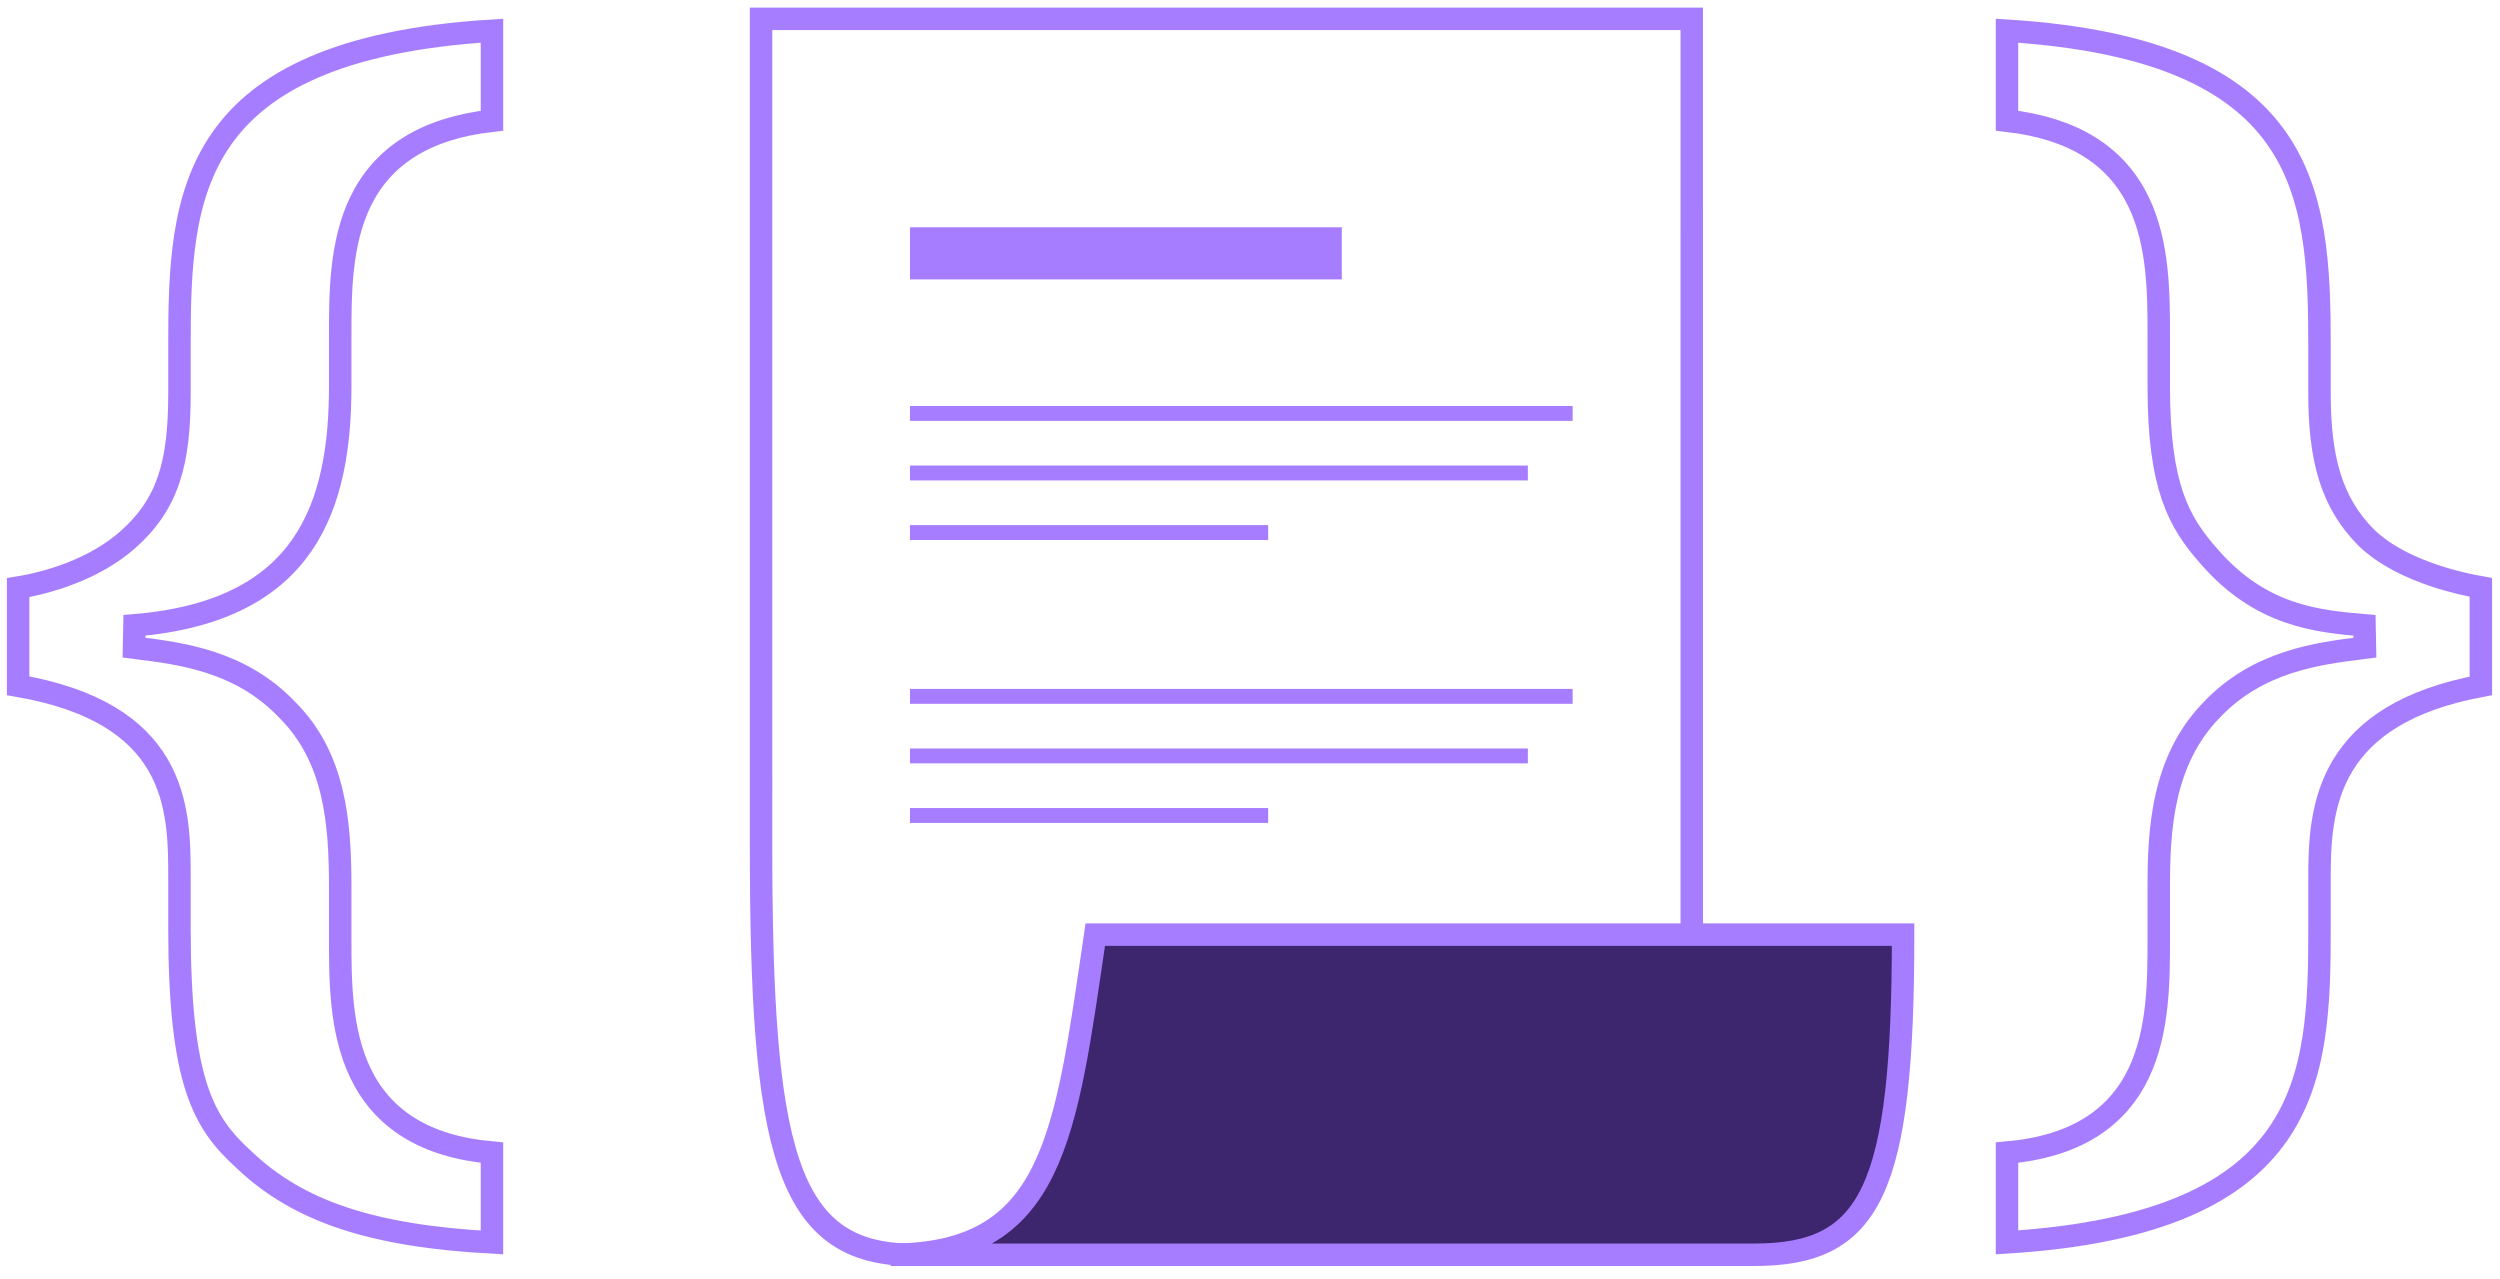
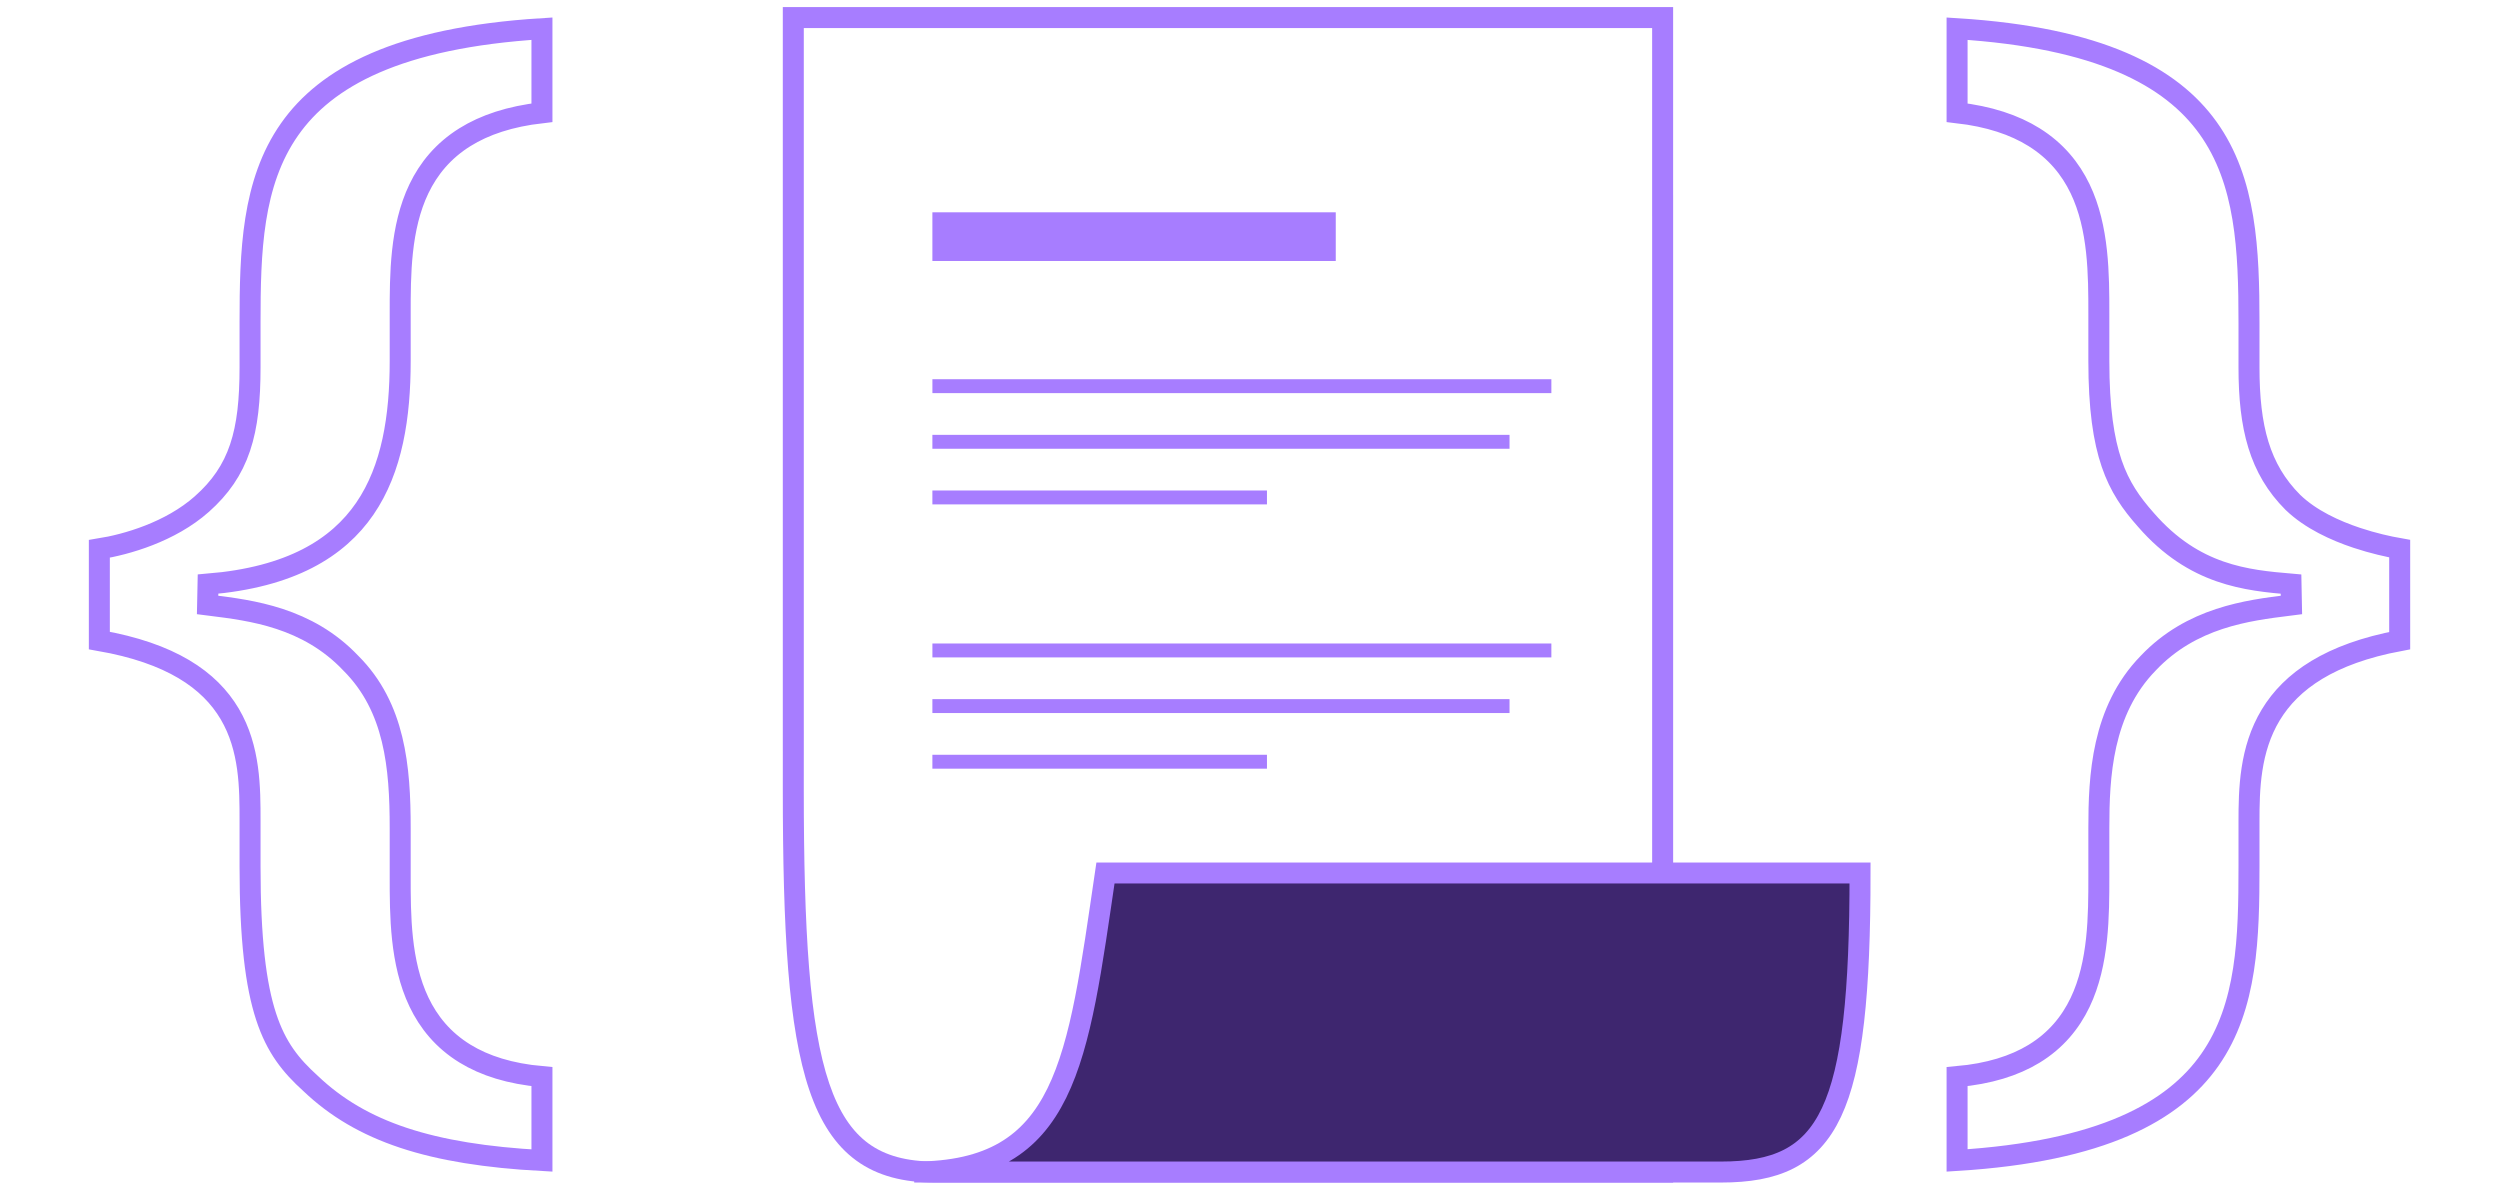
- <svg xmlns="http://www.w3.org/2000/svg" width="178" height="91" viewBox="0 0 178 91" fill="none">
+ <svg xmlns="http://www.w3.org/2000/svg" width="178" height="85" viewBox="0 0 178 91" fill="none">
  <path d="M9.1 38.428L9.102 38.426C10.509 37.176 11.446 35.821 12.018 34.118C12.582 32.44 12.778 30.465 12.778 28.001V24.595C12.778 19.203 12.921 13.943 15.796 9.852C18.562 5.914 24.017 2.87 35.028 2.186V8.593C32.587 8.872 30.663 9.518 29.158 10.457C27.497 11.492 26.387 12.857 25.652 14.385C24.222 17.359 24.222 20.967 24.223 23.924L24.223 24.011V27.514C24.223 31.745 23.616 35.729 21.527 38.775C19.47 41.776 15.874 44.003 9.575 44.523L9.542 46.114C9.612 46.123 9.682 46.132 9.753 46.141C12.882 46.53 17.147 47.061 20.451 50.542L20.458 50.55L20.466 50.557C23.815 53.905 24.223 58.459 24.223 63.127V66.727L24.223 66.812C24.222 69.724 24.222 73.378 25.651 76.376C26.385 77.916 27.497 79.29 29.163 80.312C30.67 81.237 32.592 81.849 35.028 82.067V88.462C26.539 88.005 21.251 86.265 17.397 82.592L17.39 82.585L17.382 82.578C15.898 81.234 14.777 79.863 14.004 77.498C13.216 75.09 12.778 71.615 12.778 66.046V62.641L12.778 62.557C12.778 60.081 12.778 57.047 11.231 54.425C9.693 51.82 6.738 49.777 1.29 48.825V41.837C3.355 41.508 6.694 40.556 9.1 38.428ZM168.498 38.297L168.504 38.303L168.51 38.308C169.852 39.596 171.711 40.446 173.362 40.996C174.618 41.414 175.801 41.675 176.636 41.821V48.834C171.318 49.833 168.377 51.901 166.81 54.491C165.208 57.137 165.149 60.174 165.149 62.641V66.046C165.149 71.442 165.028 76.7 162.166 80.791C159.411 84.727 153.958 87.772 142.898 88.456V82.067C145.333 81.85 147.254 81.244 148.761 80.328C150.427 79.314 151.54 77.948 152.274 76.414C153.704 73.427 153.704 69.772 153.704 66.815V66.727V63.127C153.704 59.218 153.921 54.185 157.468 50.55L157.475 50.542C160.779 47.061 165.044 46.53 168.173 46.141C168.244 46.132 168.314 46.123 168.384 46.114L168.353 44.524C164.975 44.234 160.977 43.861 157.304 39.639L157.298 39.632C156.174 38.368 155.295 37.121 154.683 35.332C154.065 33.525 153.704 31.116 153.704 27.514V24.011V23.924C153.704 20.967 153.704 17.359 152.274 14.385C151.539 12.857 150.429 11.492 148.768 10.457C147.263 9.518 145.339 8.872 142.898 8.593V2.187C153.769 2.868 159.225 5.843 162.025 9.748C164.933 13.804 165.149 19.065 165.149 24.595V28.001C165.149 32.568 165.944 35.744 168.498 38.297Z" stroke="#A77DFF" stroke-width="1.6" />
  <path d="M120.453 1.34L121.253 1.34L121.253 0.54H120.453V1.34ZM54.188 1.34V0.54H53.388L53.388 1.34L54.188 1.34ZM120.453 15.653L119.653 15.653L119.653 16.453H120.453V15.653ZM120.454 15.653H121.254V14.853H120.454V15.653ZM120.454 89.34V90.14H121.254V89.34H120.454ZM54.189 56.472L54.989 56.473L54.99 55.672H54.189V56.472ZM54.188 56.472H53.388V57.273H54.188V56.472ZM120.453 0.54H54.188V2.14H120.453V0.54ZM121.253 15.653L121.253 1.34L119.653 1.34L119.653 15.653L121.253 15.653ZM120.454 14.853H120.453V16.453H120.454V14.853ZM121.254 60.161V15.653H119.654V60.161H121.254ZM121.254 89.34V60.161H119.654V89.34H121.254ZM64.992 90.14H120.454V88.54H64.992V90.14ZM53.388 60.161C53.388 70.924 53.801 78.355 55.412 83.099C56.226 85.496 57.369 87.284 58.985 88.462C60.604 89.641 62.602 90.14 64.992 90.14V88.54C62.822 88.54 61.19 88.088 59.927 87.169C58.663 86.247 57.674 84.786 56.927 82.585C55.416 78.134 54.987 70.976 54.987 60.161H53.388ZM53.389 56.472C53.388 57.703 53.388 58.934 53.388 60.161H54.987C54.987 58.935 54.988 57.704 54.989 56.473L53.389 56.472ZM54.188 57.273H54.189V55.672H54.188V57.273ZM53.388 1.34C53.388 19.718 53.388 38.095 53.388 56.472H54.988C54.988 38.095 54.988 19.718 54.988 1.34L53.388 1.34Z" fill="#A77DFF" />
  <path d="M63.405 89.34L124.899 89.34C133.218 89.34 135.501 84.834 135.501 66.545L77.983 66.545C75.865 80.906 75.068 89.34 63.405 89.34Z" fill="#3E266F" stroke="#A77DFF" stroke-width="1.6" />
  <rect x="64.79" y="16.183" width="30.747" height="3.711" fill="#A77DFF" />
  <rect x="64.791" y="28.906" width="47.181" height="1.06" fill="#A77DFF" />
  <rect x="64.79" y="33.147" width="43.993" height="1.06" fill="#A77DFF" />
  <rect x="64.79" y="37.388" width="25.503" height="1.06" fill="#A77DFF" />
  <rect x="64.791" y="49.051" width="47.181" height="1.06" fill="#A77DFF" />
  <rect x="64.79" y="53.292" width="43.993" height="1.06" fill="#A77DFF" />
  <rect x="64.79" y="57.533" width="25.503" height="1.06" fill="#A77DFF" />
</svg>
